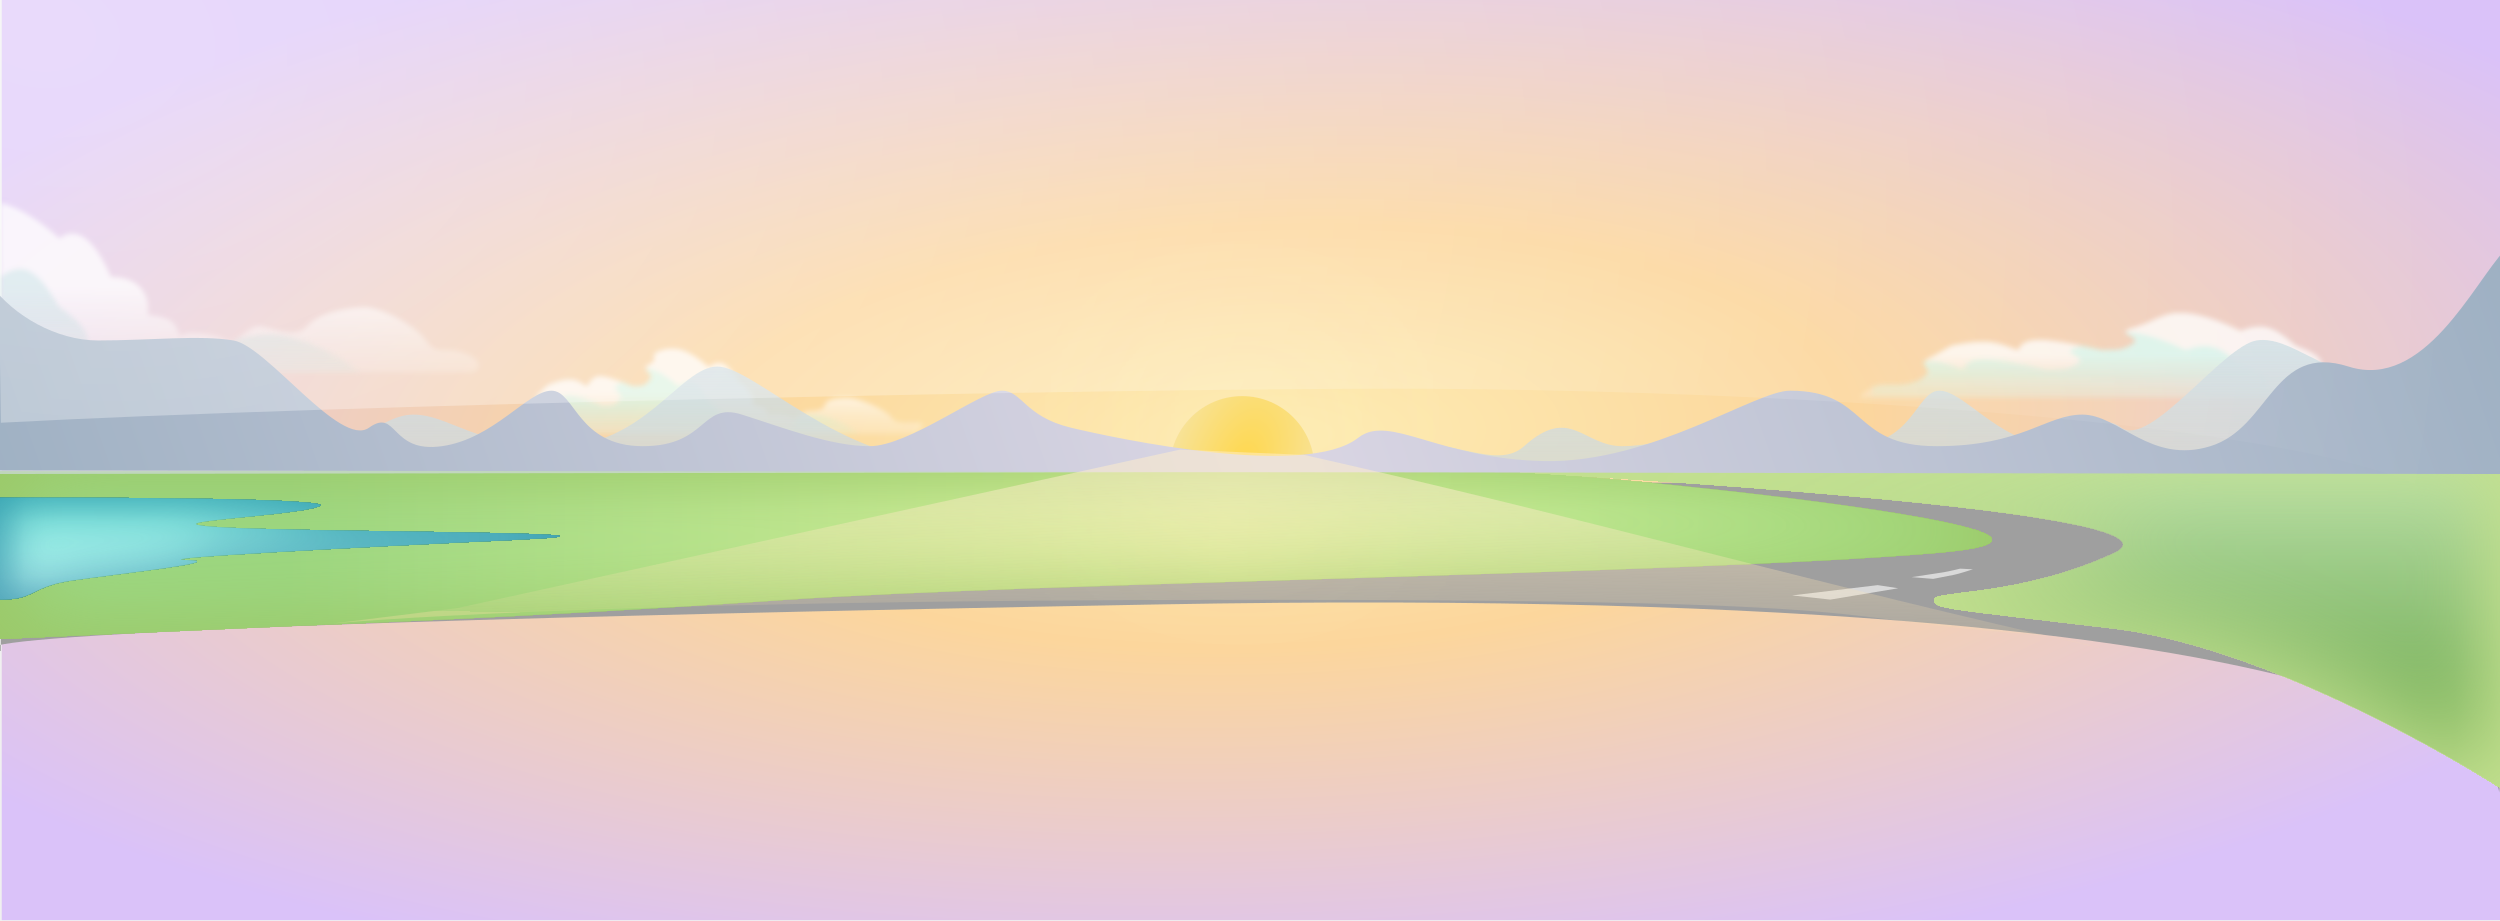
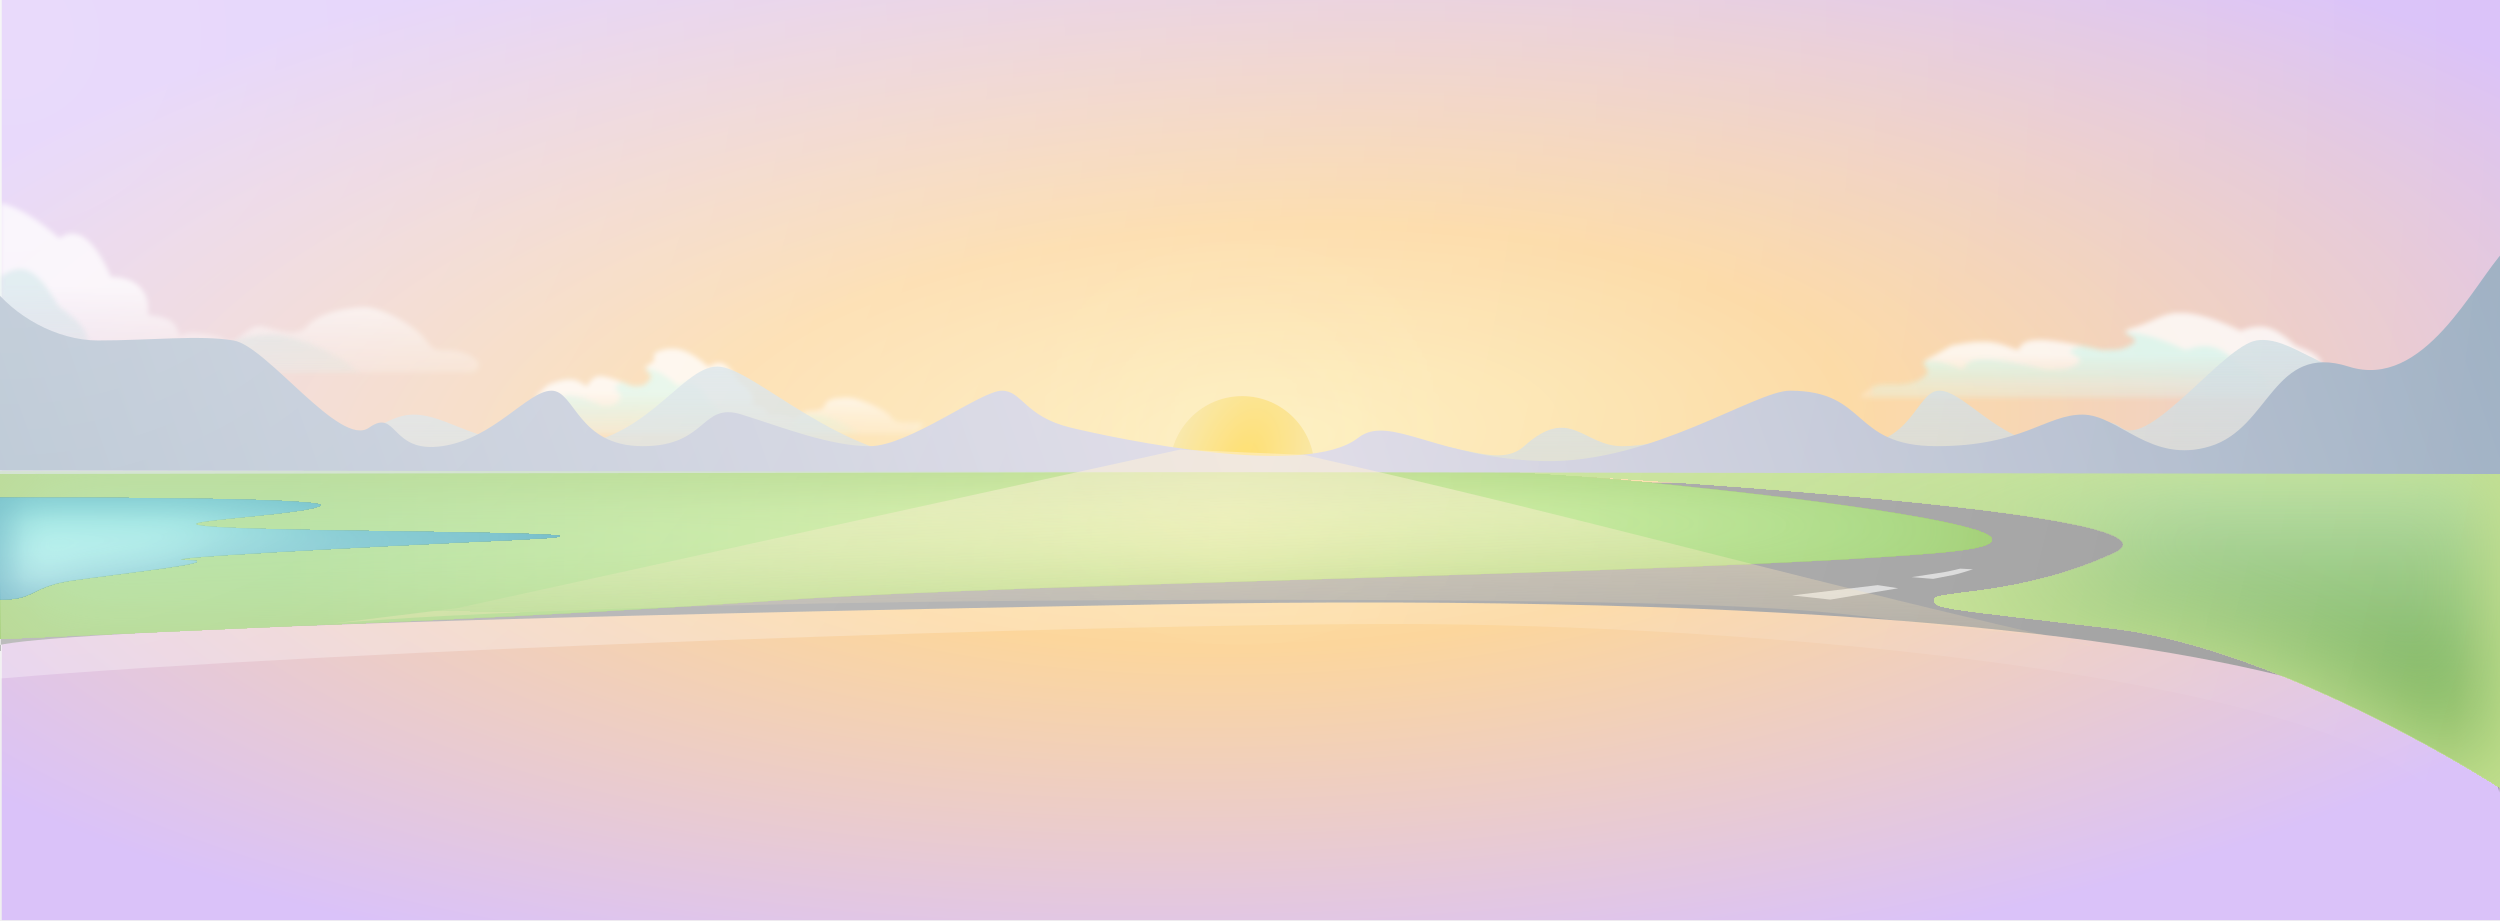
<svg xmlns="http://www.w3.org/2000/svg" width="1440" height="530" viewBox="0 0 1440 530" fill="none">
  <g clip-path="url(#clip0_206_34200)">
    <path d="M1 0H1443V530H1V0Z" fill="url(#paint0_radial_206_34200)" />
    <path d="M0.444 278.035H1460.26L1439.5 456.5C1439.5 456.5 1439.5 334 666.5 348.166C-106.5 362.333 0.444 375 0.444 375V278.035Z" fill="#9F9F9F" />
    <g filter="url(#filter0_i_206_34200)">
      <path d="M-5.265 271.621L-1.489 368.117L170 360.5C170 360.5 304.087 355.728 450.569 345.617C597.052 335.506 967.537 330.707 1112.91 318.7C1258.28 306.693 900.234 270.513 849.084 270.513L689.3 270.513C540.385 270.513 -5.265 271.621 -5.265 271.621Z" fill="url(#paint1_linear_206_34200)" />
    </g>
    <g filter="url(#filter1_i_206_34200)">
      <path d="M183.787 291.657C195.955 286.95 57.755 286.389 -12.866 286.697V344.702C22.931 348.065 13.099 338.397 41.982 334.278C70.865 330.159 132.78 323.434 107.584 322.593C82.388 321.752 199.765 315.448 297.477 310.908C395.189 306.369 179.178 306.705 128.171 303.763C77.164 300.82 168.577 297.542 183.787 291.657Z" fill="url(#paint2_linear_206_34200)" />
    </g>
    <path d="M1032.26 342.955L1081.56 337.033L1093.36 338.834L1054.24 345.371L1032.26 342.955Z" fill="#D9D9D9" />
    <path d="M1101.09 332.43C1101.09 332.43 1116.19 330.14 1119.34 329.655C1122.48 329.17 1129.05 327.536 1129.05 327.536L1136.37 327.923C1136.37 327.923 1128.28 330.566 1125.6 331.077C1122.92 331.588 1113.51 333.438 1113.51 333.438L1101.09 332.43Z" fill="#D9D9D9" />
    <g filter="url(#filter2_i_206_34200)">
      <path d="M1442.89 271.617V407.355V455.5C1442.89 455.5 1317.13 374.01 1217.56 362.059C1117.98 350.108 1114.18 350.699 1114.18 345.387C1114.18 340.076 1163.58 343.764 1217.56 318.682C1271.54 293.6 896.988 273.682 873.559 271.764H944.322C1049.75 271.764 1442.89 271.617 1442.89 271.617Z" fill="url(#paint3_linear_206_34200)" />
    </g>
    <g opacity="0.75" filter="url(#filter3_f_206_34200)">
      <mask id="mask0_206_34200" style="mask-type:alpha" maskUnits="userSpaceOnUse" x="1058" y="179" width="458" height="51">
        <path d="M1427.87 207.048C1447.22 205.544 1477.95 215.233 1483.51 219.855C1489.07 224.477 1512.45 221.045 1515.56 223.125C1517.16 224.192 1514.32 227.221 1508.31 229.12H1058.34C1058.34 229.12 1077.09 221.218 1086.77 221.49C1096.44 221.763 1098.86 221.218 1102.49 220.128C1106.12 219.038 1110.35 216.04 1110.35 213.86C1110.35 211.68 1104.91 208.955 1110.35 206.503C1115.8 204.05 1124.26 198.873 1124.26 198.873C1146.45 194.353 1151.32 197.605 1162.37 201.598C1165.48 194.004 1174.72 193.356 1210.75 201.598C1220.38 201.254 1221.63 202.143 1228.29 198.055C1234.94 193.968 1216.19 192.06 1228.29 188.79C1240.38 185.52 1224.66 183.613 1240.38 180.888C1256.11 178.163 1269.73 180.466 1290.58 190.425C1303.76 185.299 1310.51 188.459 1322.03 198.873C1337.08 204.705 1338.35 207.574 1337.15 212.498C1351.07 213.226 1351.89 215.279 1354.08 218.765C1356.42 216.613 1374.07 218.156 1378.28 219.855C1382.48 221.555 1389.16 216.04 1394.6 215.768C1400.05 215.495 1410.93 216.04 1412.75 212.498C1414.56 208.955 1408.51 208.551 1427.87 207.048Z" fill="url(#paint4_linear_206_34200)" />
      </mask>
      <g mask="url(#mask0_206_34200)">
        <path d="M1427.87 207.048C1447.22 205.544 1477.95 215.233 1483.51 219.855C1489.07 224.477 1512.45 221.045 1515.56 223.125C1517.16 224.192 1514.32 227.221 1508.31 229.12H1070.69C1070.69 229.12 1077.09 221.218 1086.77 221.49C1096.44 221.763 1098.86 221.218 1102.49 220.128C1106.12 219.038 1110.35 216.04 1110.35 213.86C1110.35 211.68 1105.67 209.795 1110.35 206.503C1115.03 203.21 1124.26 198.873 1124.26 198.873C1146.45 194.353 1151.32 197.605 1162.37 201.598C1165.48 194.004 1174.72 193.355 1210.75 201.598C1220.38 201.254 1221.63 202.143 1228.29 198.055C1234.94 193.968 1216.19 192.06 1228.29 188.79C1240.38 185.52 1245.52 180.144 1255.34 180.144C1265.16 180.144 1269.73 180.466 1290.58 190.425C1303.76 185.299 1310.51 188.459 1322.03 198.873C1337.08 204.705 1338.35 207.574 1337.15 212.498C1351.07 213.226 1351.89 215.279 1354.08 218.765C1356.42 216.613 1374.07 218.156 1378.28 219.855C1382.48 221.554 1389.16 216.04 1394.6 215.768C1400.05 215.495 1410.93 216.04 1412.75 212.498C1414.56 208.955 1408.51 208.551 1427.87 207.048Z" fill="url(#paint5_linear_206_34200)" />
        <path d="M1396.25 218.336C1415.6 216.833 1446.33 226.522 1451.89 231.144C1457.45 235.766 1480.83 232.334 1483.94 234.414C1485.54 235.48 1482.69 238.51 1476.68 240.409H1026.72C1026.72 240.409 1045.47 232.506 1055.15 232.779C1064.82 233.051 1067.24 232.506 1070.87 231.416C1074.5 230.326 1078.73 227.329 1078.73 225.149C1078.73 222.969 1073.29 220.244 1078.73 217.791C1084.18 215.339 1092.64 210.161 1092.64 210.161C1114.83 205.641 1119.7 208.894 1130.74 212.886C1133.85 205.292 1143.1 204.644 1179.13 212.886C1188.76 212.543 1190.01 213.431 1196.67 209.344C1203.32 205.256 1184.57 203.349 1196.67 200.079C1208.76 196.809 1193.04 194.901 1208.76 192.176C1224.49 189.451 1238.11 191.754 1258.96 201.714C1272.14 196.588 1278.89 199.748 1290.41 210.161C1305.46 215.993 1306.73 218.863 1305.53 223.786C1319.45 224.515 1320.26 226.567 1322.46 230.054C1324.8 227.901 1342.45 229.444 1346.65 231.144C1350.86 232.843 1357.54 227.329 1362.98 227.056C1368.43 226.784 1379.31 227.329 1381.13 223.786C1382.94 220.244 1376.89 219.84 1396.25 218.336Z" fill="url(#paint6_linear_206_34200)" fill-opacity="0.5" />
      </g>
    </g>
    <g filter="url(#filter4_d_206_34200)">
-       <path d="M757.142 269.881C719.676 269.881 740.825 269.881 717.824 269.881C694.822 269.881 727.444 269.881 673.845 269.881C673.845 246.846 692.491 228.172 715.493 228.172C738.495 228.172 757.142 246.846 757.142 269.881Z" fill="url(#paint7_radial_206_34200)" />
+       <path d="M757.142 269.881C719.676 269.881 740.826 269.881 717.824 269.881C694.822 269.881 727.444 269.881 673.845 269.881C673.845 246.846 692.491 228.172 715.493 228.172C738.495 228.172 757.142 246.846 757.142 269.881Z" fill="url(#paint7_radial_206_34200)" />
    </g>
    <g opacity="0.75" filter="url(#filter5_f_206_34200)">
      <mask id="mask1_206_34200" style="mask-type:alpha" maskUnits="userSpaceOnUse" x="281" y="200" width="251" height="50">
        <path d="M483.33 227.902C493.924 226.399 510.745 236.088 513.788 240.71C516.83 245.332 529.633 241.9 531.334 243.98C532.207 245.046 530.652 248.076 527.361 249.975H281.049C281.049 249.975 291.312 242.072 296.609 242.345C301.906 242.617 303.23 242.072 305.217 240.982C307.203 239.892 309.521 236.895 309.521 234.715C309.521 232.535 306.541 229.81 309.521 227.357C312.5 224.905 317.135 219.727 317.135 219.727C329.282 215.207 331.946 218.46 337.992 222.452C339.695 214.858 344.758 214.21 364.478 222.452C369.75 222.109 370.437 222.997 374.078 218.91C377.72 214.822 367.457 212.915 374.078 209.645C380.7 206.375 372.092 204.467 380.7 201.742C389.307 199.017 396.763 201.32 408.178 211.28C415.394 206.154 419.086 209.314 425.393 219.727C433.631 225.559 434.327 228.429 433.67 233.352C441.29 234.08 441.737 236.133 442.94 239.62C444.218 237.467 453.881 239.01 456.183 240.71C458.484 242.409 462.142 236.895 465.121 236.622C468.101 236.35 474.06 236.895 475.053 233.352C476.046 229.81 472.736 229.406 483.33 227.902Z" fill="url(#paint8_linear_206_34200)" />
      </mask>
      <g mask="url(#mask1_206_34200)">
        <path d="M488.342 229.12C494.518 229.12 510.745 236.088 513.788 240.71C516.83 245.332 529.633 241.9 531.334 243.98C532.207 245.046 530.652 248.076 527.361 249.975H281.049C281.049 249.975 291.312 242.072 296.609 242.345C301.906 242.617 303.23 242.072 305.217 240.982C307.203 239.892 309.521 236.895 309.521 234.715C309.521 232.535 308.221 230.018 309.521 227.357C310.821 224.696 316.68 221.221 316.68 221.221C328.827 216.701 331.946 218.46 337.992 222.452C342.809 215.217 344.758 214.21 364.478 222.452C369.75 222.109 370.437 222.997 374.078 218.91C377.72 214.822 367.457 212.915 374.078 209.645C380.7 206.375 372.092 204.467 380.7 201.742C389.307 199.017 396.763 201.32 408.178 211.28C415.394 206.154 419.086 209.314 425.393 219.727C433.631 225.559 434.327 228.429 433.67 233.352C441.29 234.08 441.737 236.133 442.94 239.62C444.218 237.467 453.881 239.01 456.183 240.71C458.484 242.409 462.142 236.895 465.121 236.622C468.101 236.35 474.06 236.895 475.053 233.352C476.046 229.81 482.166 229.12 488.342 229.12Z" fill="url(#paint9_linear_206_34200)" />
        <path d="M466.02 239.191C476.614 237.687 493.436 247.376 496.478 251.998C499.521 256.62 512.323 253.188 514.025 255.268C514.897 256.335 513.342 259.364 510.052 261.263H263.74C263.74 261.263 274.003 253.361 279.3 253.633C284.597 253.906 285.921 253.361 287.907 252.271C289.894 251.181 292.211 248.183 292.211 246.003C292.211 243.823 289.232 241.098 292.211 238.646C295.191 236.193 299.826 231.016 299.826 231.016C311.972 226.496 314.636 229.748 320.683 233.741C322.386 226.147 327.448 225.499 347.168 233.741C352.441 233.397 353.127 234.286 356.769 230.198C360.411 226.111 350.148 224.203 356.769 220.933C363.39 217.663 354.782 215.756 363.39 213.031C371.998 210.306 379.453 212.609 390.869 222.568C398.085 217.442 401.777 220.602 408.084 231.016C416.321 236.848 417.018 239.717 416.361 244.641C423.98 245.369 424.427 247.422 425.63 250.908C426.908 248.756 436.572 250.299 438.873 251.998C441.174 253.698 444.832 248.183 447.812 247.911C450.791 247.638 456.75 248.183 457.744 244.641C458.737 241.098 455.426 240.694 466.02 239.191Z" fill="url(#paint10_linear_206_34200)" fill-opacity="0.5" />
      </g>
    </g>
    <g opacity="0.75" filter="url(#filter6_f_206_34200)">
      <mask id="mask2_206_34200" style="mask-type:alpha" maskUnits="userSpaceOnUse" x="-220" y="116" width="502" height="99">
        <path d="M184.562 170.44C205.75 167.433 239.393 186.811 245.478 196.055C251.562 205.299 277.167 198.435 280.57 202.595C282.316 204.729 279.205 210.787 272.625 214.585H-220C-220 214.585 -199.474 198.78 -188.88 199.325C-178.286 199.87 -175.637 198.78 -171.664 196.6C-167.691 194.42 -163.057 188.425 -163.057 184.065C-163.057 179.705 -169.016 174.255 -163.057 169.35C-157.097 164.445 -147.828 154.09 -147.828 154.09C-123.534 145.05 -118.207 151.555 -106.113 159.54C-102.708 144.353 -92.583 143.056 -53.143 159.54C-42.598 158.853 -41.225 160.63 -33.941 152.455C-26.658 144.281 -47.184 140.465 -33.941 133.925C-20.699 127.385 -37.914 123.57 -20.699 118.121C-3.483 112.671 11.428 117.276 34.258 137.195C48.69 126.944 56.075 133.263 68.689 154.09C85.164 165.754 86.556 171.493 85.242 181.34C100.482 182.797 101.375 186.902 103.782 193.875C106.338 189.571 125.664 192.656 130.267 196.055C134.869 199.454 142.185 188.425 148.144 187.88C154.104 187.335 166.022 188.425 168.008 181.34C169.995 174.255 163.373 173.447 184.562 170.44Z" fill="url(#paint11_linear_206_34200)" />
      </mask>
      <g mask="url(#mask2_206_34200)">
        <path d="M210.356 176.984C218.908 176.984 239.393 186.811 245.477 196.055C251.562 205.299 255.078 199.503 266.638 203.052C274.873 205.58 279.205 210.787 272.625 214.585H-220C-220 214.585 -199.474 198.78 -188.88 199.325C-178.286 199.87 -175.638 198.78 -171.665 196.6C-167.692 194.42 -163.057 188.425 -163.057 184.065C-163.057 179.705 -169.016 174.255 -163.057 169.35C-157.098 164.445 -147.828 154.09 -147.828 154.09C-123.535 145.05 -118.207 151.555 -106.114 159.54C-102.708 144.353 -92.583 143.056 -53.144 159.54C-42.598 158.853 -41.225 160.63 -33.942 152.455C-26.658 144.281 -47.184 140.465 -33.942 133.925C-20.699 127.385 -37.914 123.57 -20.699 118.12C-3.484 112.671 11.428 117.276 34.258 137.195C48.69 126.944 59.505 149.572 63.938 159.54C81.833 159.54 86.556 171.493 85.242 181.34C100.482 182.797 101.375 186.902 103.781 193.875C106.337 189.571 125.664 192.656 130.267 196.055C134.869 199.454 142.185 188.425 148.144 187.88C154.103 187.335 169.592 196.186 176.784 187.88C183.976 179.574 201.805 176.984 210.356 176.984Z" fill="url(#paint12_linear_206_34200)" />
        <path d="M149.942 193.017C171.13 190.01 204.773 209.388 210.858 218.632C216.943 227.876 242.547 221.012 245.951 225.172C247.696 227.305 244.585 233.364 238.005 237.162H-254.619C-254.619 237.162 -234.093 221.357 -223.499 221.902C-212.905 222.447 -210.257 221.357 -206.284 219.177C-202.311 216.997 -197.676 211.002 -197.676 206.642C-197.676 202.282 -203.635 196.832 -197.676 191.927C-191.717 187.022 -182.447 176.667 -182.447 176.667C-158.154 167.627 -152.826 174.132 -140.733 182.117C-137.327 166.929 -127.202 165.632 -87.763 182.117C-77.217 181.43 -75.844 183.207 -68.561 175.032C-61.278 166.857 -81.803 163.042 -68.561 156.502C-55.318 149.962 -72.534 146.147 -55.318 140.697C-38.103 135.247 -23.192 139.853 -0.362 159.772C14.07 149.52 21.455 155.839 34.069 176.667C50.544 188.331 51.937 194.07 50.623 203.917C65.862 205.373 66.755 209.479 69.162 216.452C71.718 212.147 91.045 215.233 95.647 218.632C100.25 222.03 107.565 211.002 113.525 210.457C119.484 209.912 131.402 211.002 133.389 203.917C135.375 196.832 128.754 196.024 149.942 193.017Z" fill="url(#paint13_linear_206_34200)" fill-opacity="0.5" />
      </g>
    </g>
    <path d="M1439.04 270.895V164.029C1426.05 181.84 1394.1 217.462 1370.16 217.462C1340.23 217.462 1319.01 192.835 1299.69 196.111C1280.37 199.387 1238.41 258.13 1221.94 246.381C1205.47 234.633 1209.91 261.293 1179.98 257C1150.05 252.707 1130.73 225.03 1117.12 225.03C1103.5 225.03 1102.23 257 1064.7 257C1027.18 257 1031.61 231.244 1007.7 238.812C983.788 246.381 956.869 257 934.383 257C911.898 257 904.466 233.111 877.905 257C861.649 271.622 833.991 250.561 807.072 257C780.153 263.439 697.654 275.187 625.764 257C553.874 238.812 607.871 264.569 546.432 265.585C484.993 266.602 434.341 211.136 413.185 211.136C392.029 211.136 371.141 257 321.737 257C272.332 257 259.031 238.812 237.971 238.812C216.911 238.812 198.859 267.619 164.497 257C130.136 246.381 128.552 197.241 85.165 211.136C41.778 225.03 26.893 263.439 8.842 244.235C0.365 235.217 -3.325 225.006 -4.618 216.594V202.55C-5.25 205.645 -5.527 210.674 -4.618 216.594V273.041L1439.04 270.895Z" fill="url(#paint14_linear_206_34200)" />
    <path d="M-5.265 164.029V270.895L1442.82 273.041V202.55C1444.36 210.044 1457.31 128.637 1442.82 144C1424.72 163.204 1396.28 225.03 1352.76 211.136C1309.24 197.241 1307.65 246.381 1273.19 257C1238.72 267.619 1220.61 238.812 1199.49 238.812C1178.36 238.812 1165.02 257 1115.47 257C1065.91 257 1076.53 225.03 1030.98 225.03C1011.12 225.03 951.708 266.602 890.081 265.585C828.453 264.569 800.4 237.968 782.292 252.187C752.23 275.791 644.002 252.82 617 246.381C589.998 239.942 588.913 225.03 577 225.03C565.087 225.03 523.493 257 500.938 257C478.384 257 451.382 246.381 427.398 238.812C403.414 231.244 407.862 257 370.218 257C332.575 257 331.304 225.03 317.644 225.03C303.985 225.03 284.607 252.707 254.587 257C224.568 261.293 229.015 234.633 212.496 246.381C195.978 258.13 153.887 199.387 134.509 196.111C115.131 192.835 86.52 196.111 56.5 196.111C32.484 196.111 7.76 181.84 -5.265 164.029Z" fill="url(#paint15_radial_206_34200)" />
    <path d="M263.481 350.267L679.5 259L751 262C921.002 300.433 1017.4 328.853 1178.17 366.031C1185.22 366.851 1211.35 373.617 1211.35 373.617C1199.98 371.045 1188.93 368.518 1178.17 366.031C1177.93 366.003 1177.71 365.982 1177.52 365.968C1038.06 356.214 1113.57 345.481 721.462 345.481C329.359 345.481 191.964 359.114 191.964 359.114L263.481 350.267Z" fill="url(#paint16_linear_206_34200)" fill-opacity="0.65" />
    <g filter="url(#filter7_b_206_34200)">
-       <path d="M0.5 243.5L-3 -2H1440V330.5C1436.83 321.471 1420.5 290 1402 284.5C1332.45 241.683 1009 223.881 802.058 223.881C637.899 223.881 197 233 0.5 243.5Z" fill="url(#paint17_radial_206_34200)" />
+       <path d="M0.5 390.8L-3 -2H1440V530C1436.83 515.553 1420.5 465.2 1402 456.4C1332.45 387.893 1009 359.409 802.058 359.409C637.899 359.409 197 374 0.5 390.8Z" fill="url(#paint17_radial_206_34200)" />
    </g>
  </g>
  <defs>
    <filter id="filter0_i_206_34200" x="-5.265" y="267.513" width="1161.66" height="100.604" filterUnits="userSpaceOnUse" color-interpolation-filters="sRGB">
      <feFlood flood-opacity="0" result="BackgroundImageFix" />
      <feBlend mode="normal" in="SourceGraphic" in2="BackgroundImageFix" result="shape" />
      <feColorMatrix in="SourceAlpha" type="matrix" values="0 0 0 0 0 0 0 0 0 0 0 0 0 0 0 0 0 0 127 0" result="hardAlpha" />
      <feOffset dx="9" dy="-3" />
      <feGaussianBlur stdDeviation="27" />
      <feComposite in2="hardAlpha" operator="arithmetic" k2="-1" k3="1" />
      <feColorMatrix type="matrix" values="0 0 0 0 0.61 0 0 0 0 0.787 0 0 0 0 0.41 0 0 0 1 0" />
      <feBlend mode="normal" in2="shape" result="effect1_innerShadow_206_34200" />
    </filter>
    <filter id="filter1_i_206_34200" x="-12.866" y="286.628" width="335.405" height="59.772" filterUnits="userSpaceOnUse" color-interpolation-filters="sRGB">
      <feFlood flood-opacity="0" result="BackgroundImageFix" />
      <feBlend mode="normal" in="SourceGraphic" in2="BackgroundImageFix" result="shape" />
      <feColorMatrix in="SourceAlpha" type="matrix" values="0 0 0 0 0 0 0 0 0 0 0 0 0 0 0 0 0 0 127 0" result="hardAlpha" />
      <feOffset dy="1" />
      <feGaussianBlur stdDeviation="15" />
      <feComposite in2="hardAlpha" operator="arithmetic" k2="-1" k3="1" />
      <feColorMatrix type="matrix" values="0 0 0 0 0.036 0 0 0 0 0.452 0 0 0 0 0.583 0 0 0 0.6 0" />
      <feBlend mode="normal" in2="shape" result="effect1_innerShadow_206_34200" />
    </filter>
    <filter id="filter2_i_206_34200" x="873.559" y="263.617" width="579.333" height="191.883" filterUnits="userSpaceOnUse" color-interpolation-filters="sRGB">
      <feFlood flood-opacity="0" result="BackgroundImageFix" />
      <feBlend mode="normal" in="SourceGraphic" in2="BackgroundImageFix" result="shape" />
      <feColorMatrix in="SourceAlpha" type="matrix" values="0 0 0 0 0 0 0 0 0 0 0 0 0 0 0 0 0 0 127 0" result="hardAlpha" />
      <feOffset dx="10" dy="-8" />
      <feGaussianBlur stdDeviation="27" />
      <feComposite in2="hardAlpha" operator="arithmetic" k2="-1" k3="1" />
      <feColorMatrix type="matrix" values="0 0 0 0 0.761 0 0 0 0 0.875 0 0 0 0 0.557 0 0 0 1 0" />
      <feBlend mode="normal" in2="shape" result="effect1_innerShadow_206_34200" />
    </filter>
    <filter id="filter3_f_206_34200" x="1055.36" y="177.166" width="463.613" height="54.931" filterUnits="userSpaceOnUse" color-interpolation-filters="sRGB">
      <feFlood flood-opacity="0" result="BackgroundImageFix" />
      <feBlend mode="normal" in="SourceGraphic" in2="BackgroundImageFix" result="shape" />
      <feGaussianBlur stdDeviation="1.489" result="effect1_foregroundBlur_206_34200" />
    </filter>
    <filter id="filter4_d_206_34200" x="565.845" y="124.172" width="299.297" height="257.709" filterUnits="userSpaceOnUse" color-interpolation-filters="sRGB">
      <feFlood flood-opacity="0" result="BackgroundImageFix" />
      <feColorMatrix in="SourceAlpha" type="matrix" values="0 0 0 0 0 0 0 0 0 0 0 0 0 0 0 0 0 0 127 0" result="hardAlpha" />
      <feOffset dy="4" />
      <feGaussianBlur stdDeviation="54" />
      <feComposite in2="hardAlpha" operator="out" />
      <feColorMatrix type="matrix" values="0 0 0 0 0.992 0 0 0 0 0.929 0 0 0 0 0.707 0 0 0 1 0" />
      <feBlend mode="normal" in2="BackgroundImageFix" result="effect1_dropShadow_206_34200" />
      <feBlend mode="normal" in="SourceGraphic" in2="effect1_dropShadow_206_34200" result="shape" />
    </filter>
    <filter id="filter5_f_206_34200" x="278.072" y="197.705" width="256.479" height="55.247" filterUnits="userSpaceOnUse" color-interpolation-filters="sRGB">
      <feFlood flood-opacity="0" result="BackgroundImageFix" />
      <feBlend mode="normal" in="SourceGraphic" in2="BackgroundImageFix" result="shape" />
      <feGaussianBlur stdDeviation="1.489" result="effect1_foregroundBlur_206_34200" />
    </filter>
    <filter id="filter6_f_206_34200" x="-222.977" y="113.023" width="501.782" height="104.539" filterUnits="userSpaceOnUse" color-interpolation-filters="sRGB">
      <feFlood flood-opacity="0" result="BackgroundImageFix" />
      <feBlend mode="normal" in="SourceGraphic" in2="BackgroundImageFix" result="shape" />
      <feGaussianBlur stdDeviation="1.489" result="effect1_foregroundBlur_206_34200" />
    </filter>
-     <filter id="filter7_b_206_34200" x="-9" y="-8" width="1455" height="344.5" filterUnits="userSpaceOnUse" color-interpolation-filters="sRGB">
+     <filter id="filter7_b_206_34200" x="-9" y="-8" width="1455" height="544" filterUnits="userSpaceOnUse" color-interpolation-filters="sRGB">
      <feFlood flood-opacity="0" result="BackgroundImageFix" />
      <feGaussianBlur in="BackgroundImageFix" stdDeviation="3" />
      <feComposite in2="SourceAlpha" operator="in" result="effect1_backgroundBlur_206_34200" />
      <feBlend mode="normal" in="SourceGraphic" in2="effect1_backgroundBlur_206_34200" result="shape" />
    </filter>
    <radialGradient id="paint0_radial_206_34200" cx="0" cy="0" r="1" gradientUnits="userSpaceOnUse" gradientTransform="translate(732.773 251.634) rotate(-91.8601) scale(327.012 889.967)">
      <stop stop-color="#FDEDB4" />
      <stop offset="0.37" stop-color="#FCD69C" />
      <stop offset="0.992" stop-color="#DAC2F9" />
    </radialGradient>
    <linearGradient id="paint1_linear_206_34200" x1="1280.5" y1="304.5" x2="165.003" y2="293.741" gradientUnits="userSpaceOnUse">
      <stop stop-color="#99E38D" />
      <stop offset="0.516" stop-color="#E1F7A2" />
      <stop offset="1" stop-color="#9CD781" />
    </linearGradient>
    <linearGradient id="paint2_linear_206_34200" x1="154.837" y1="286.628" x2="154.837" y2="345.4" gradientUnits="userSpaceOnUse">
      <stop stop-color="#82ECDF" />
      <stop offset="0.927" stop-color="#B2EDED" />
    </linearGradient>
    <linearGradient id="paint3_linear_206_34200" x1="1115.44" y1="271.617" x2="1115.44" y2="442.617" gradientUnits="userSpaceOnUse">
      <stop stop-color="#B6DDA4" />
      <stop offset="1" stop-color="#63A246" />
    </linearGradient>
    <linearGradient id="paint4_linear_206_34200" x1="1286.96" y1="204.474" x2="1286.96" y2="255.648" gradientUnits="userSpaceOnUse">
      <stop stop-color="white" />
      <stop offset="1" stop-color="white" stop-opacity="0" />
    </linearGradient>
    <linearGradient id="paint5_linear_206_34200" x1="1286.96" y1="204.474" x2="1286.96" y2="255.648" gradientUnits="userSpaceOnUse">
      <stop stop-color="white" />
      <stop offset="1" stop-color="white" stop-opacity="0" />
    </linearGradient>
    <linearGradient id="paint6_linear_206_34200" x1="1255.34" y1="215.762" x2="1255.34" y2="266.936" gradientUnits="userSpaceOnUse">
      <stop stop-color="#AFFFF6" />
      <stop offset="1" stop-color="white" stop-opacity="0" />
    </linearGradient>
    <radialGradient id="paint7_radial_206_34200" cx="0" cy="0" r="1" gradientUnits="userSpaceOnUse" gradientTransform="translate(715.56 269.881) rotate(-160.818) scale(44.236 79.58)">
      <stop stop-color="#FFD74A" />
      <stop offset="1" stop-color="#F7E39C" />
    </radialGradient>
    <linearGradient id="paint8_linear_206_34200" x1="406.194" y1="225.328" x2="406.194" y2="276.502" gradientUnits="userSpaceOnUse">
      <stop stop-color="white" />
      <stop offset="1" stop-color="white" stop-opacity="0" />
    </linearGradient>
    <linearGradient id="paint9_linear_206_34200" x1="406.194" y1="225.328" x2="406.194" y2="276.502" gradientUnits="userSpaceOnUse">
      <stop stop-color="white" />
      <stop offset="1" stop-color="white" stop-opacity="0" />
    </linearGradient>
    <linearGradient id="paint10_linear_206_34200" x1="388.885" y1="236.617" x2="388.885" y2="287.791" gradientUnits="userSpaceOnUse">
      <stop stop-color="#AFFFF6" />
      <stop offset="1" stop-color="white" stop-opacity="0" />
    </linearGradient>
    <linearGradient id="paint11_linear_206_34200" x1="30.291" y1="165.292" x2="30.291" y2="267.64" gradientUnits="userSpaceOnUse">
      <stop stop-color="white" />
      <stop offset="1" stop-color="white" stop-opacity="0" />
    </linearGradient>
    <linearGradient id="paint12_linear_206_34200" x1="30.291" y1="165.292" x2="30.291" y2="267.64" gradientUnits="userSpaceOnUse">
      <stop stop-color="white" />
      <stop offset="1" stop-color="white" stop-opacity="0" />
    </linearGradient>
    <linearGradient id="paint13_linear_206_34200" x1="-4.329" y1="187.869" x2="-4.329" y2="290.217" gradientUnits="userSpaceOnUse">
      <stop stop-color="#9CDCD5" />
      <stop offset="1" stop-color="white" stop-opacity="0.2" />
    </linearGradient>
    <linearGradient id="paint14_linear_206_34200" x1="716.918" y1="164.029" x2="716.918" y2="273.041" gradientUnits="userSpaceOnUse">
      <stop stop-color="#D4E2E7" />
      <stop offset="1" stop-color="#CED9DD" stop-opacity="0.7" />
    </linearGradient>
    <radialGradient id="paint15_radial_206_34200" cx="0" cy="0" r="1" gradientUnits="userSpaceOnUse" gradientTransform="translate(719.072 231.017) rotate(160.775) scale(789.757 10451.4)">
      <stop stop-color="#DBD6E4" />
      <stop offset="1" stop-color="#97ACBF" />
    </radialGradient>
    <linearGradient id="paint16_linear_206_34200" x1="717.198" y1="278.769" x2="715.516" y2="361.286" gradientUnits="userSpaceOnUse">
      <stop stop-color="#FFEDCB" stop-opacity="0.79" />
      <stop offset="1" stop-color="#FDE0A7" stop-opacity="0.2" />
      <stop offset="1" stop-color="#FDE0A7" stop-opacity="0.5" />
    </linearGradient>
-     <radialGradient id="paint17_radial_206_34200" cx="0" cy="0" r="1" gradientUnits="userSpaceOnUse" gradientTransform="translate(9.97942 7.58015) rotate(12.1913) scale(1440.36 951.508)">
+     <radialGradient id="paint17_radial_206_34200" cx="0" cy="0" r="1" gradientUnits="userSpaceOnUse" gradientTransform="translate(9.97942 13.3282) rotate(19.0691) scale(1489.62 1472.07)">
      <stop stop-color="white" stop-opacity="0.4" />
      <stop offset="1" stop-color="white" stop-opacity="0" />
    </radialGradient>
    <clipPath id="clip0_206_34200">
      <rect width="1440" height="530" fill="white" />
    </clipPath>
  </defs>
</svg>
